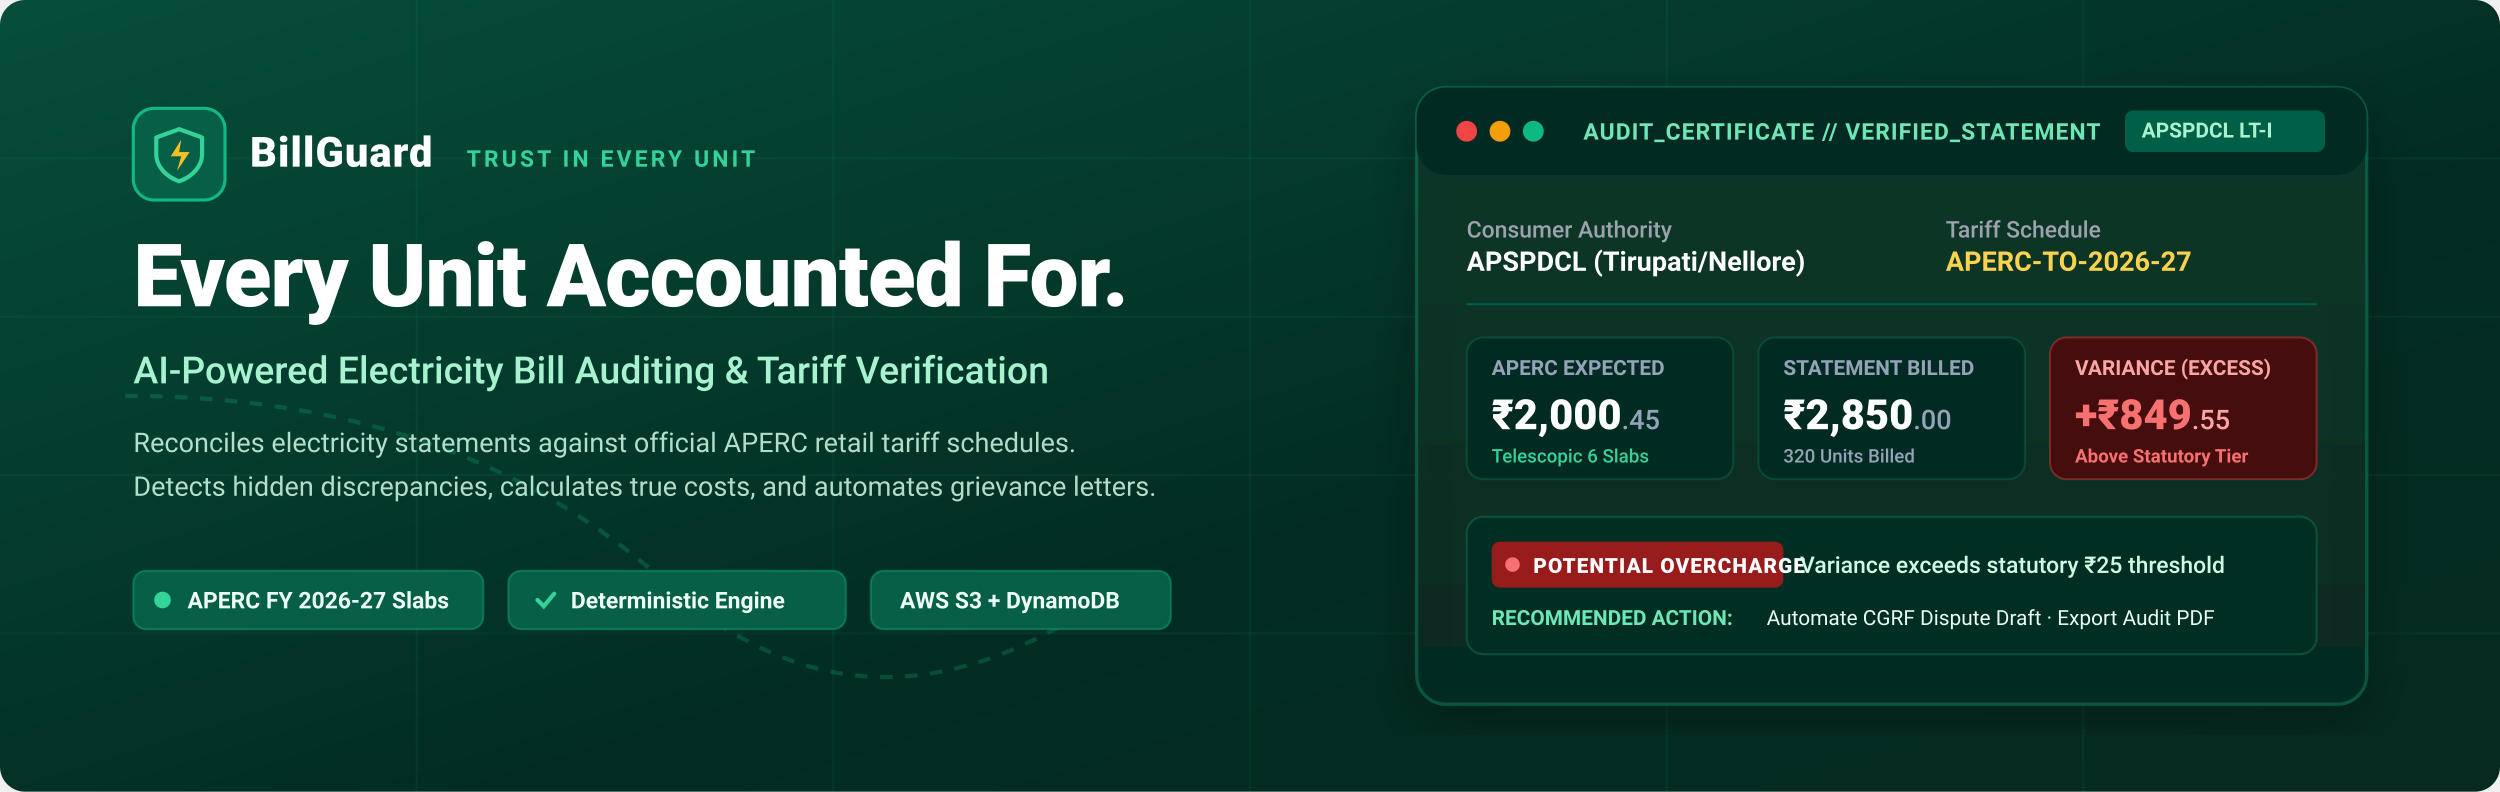
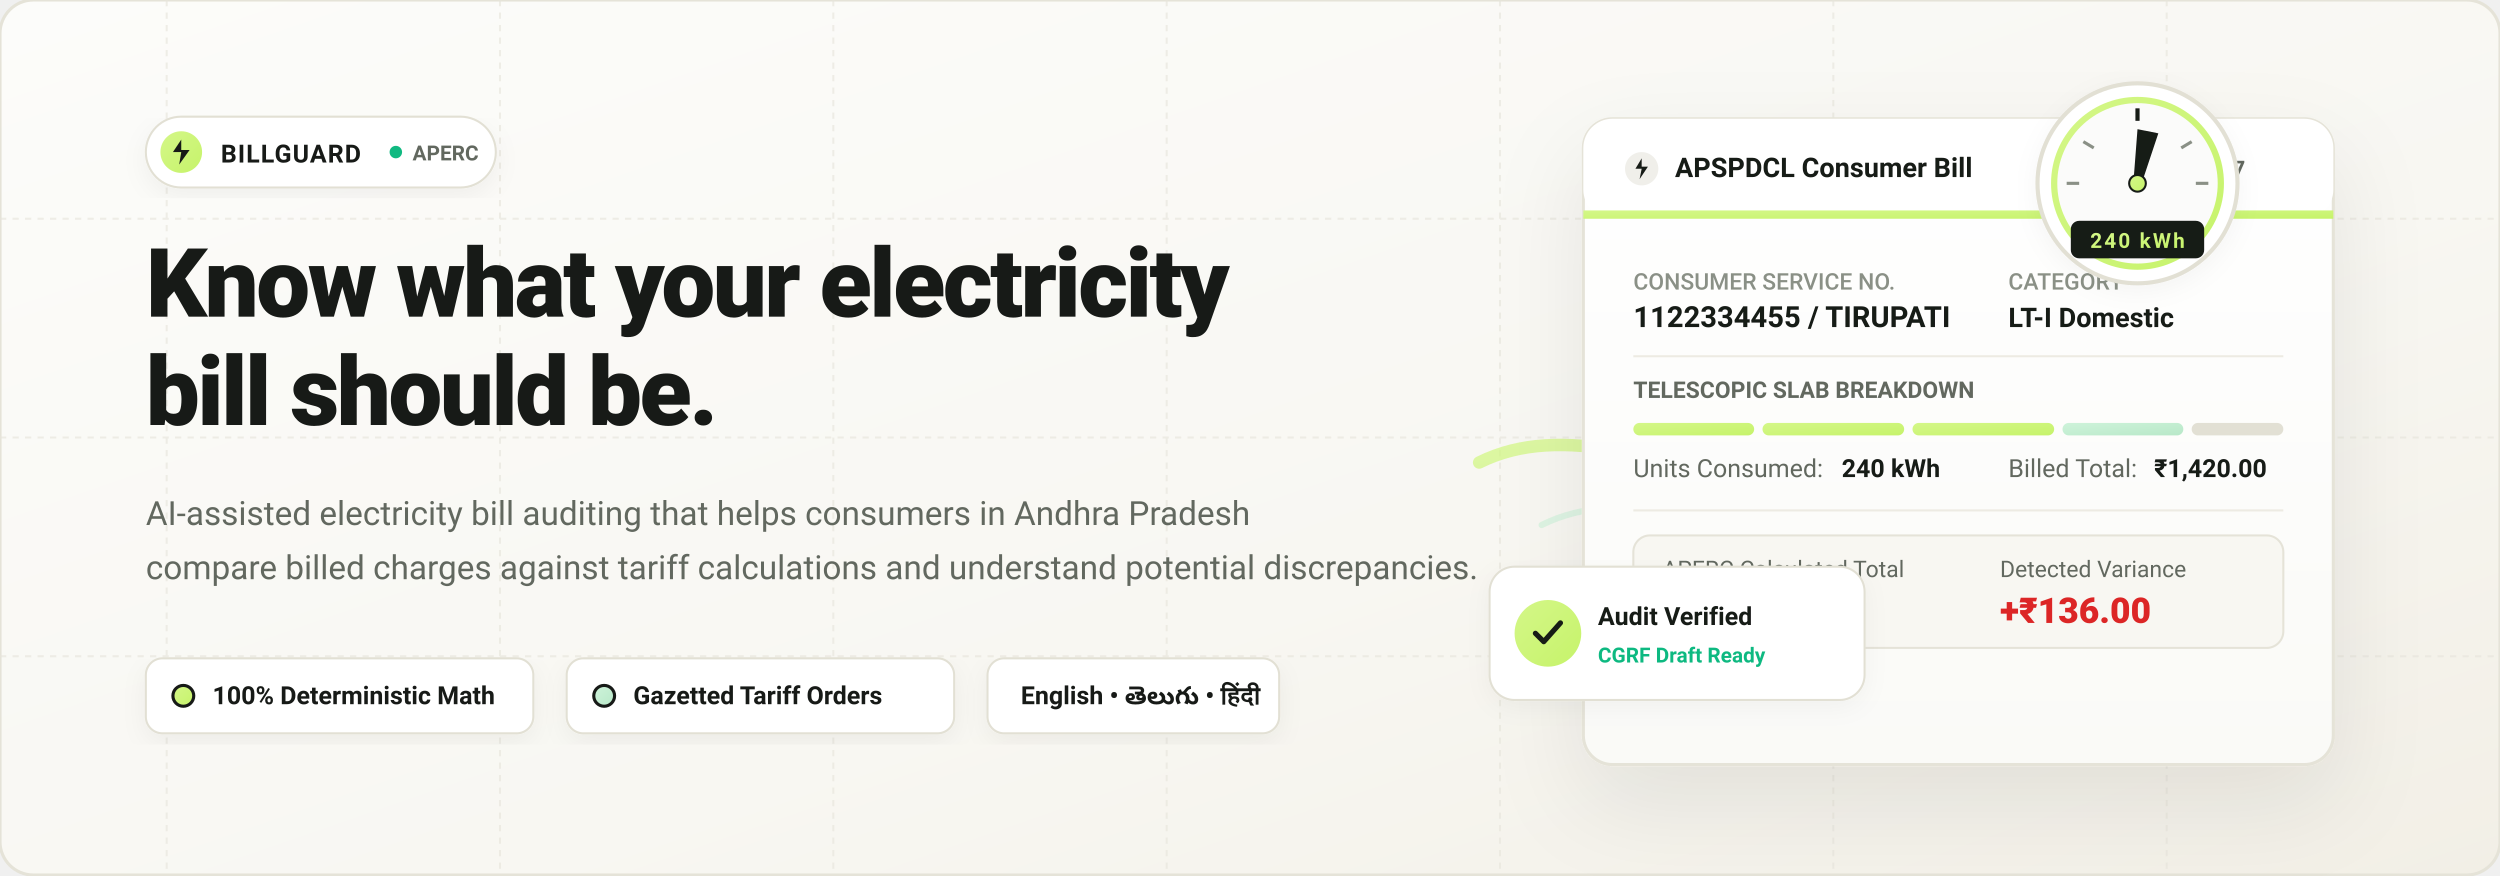
- <svg xmlns="http://www.w3.org/2000/svg" viewBox="0 0 1200 380" width="100%" height="auto" style="border-radius: 12px; font-family: -apple-system, BlinkMacSystemFont, 'Segoe UI', Roboto, Helvetica, Arial, sans-serif;">
+ <svg xmlns="http://www.w3.org/2000/svg" viewBox="0 0 1200 420" width="100%" height="auto" style="border-radius: 16px; font-family: -apple-system, BlinkMacSystemFont, 'Segoe UI', Roboto, Helvetica, Arial, sans-serif;">
  <defs>
-     <linearGradient id="bgGradient" x1="0%" y1="0%" x2="100%" y2="100%">
-       <stop offset="0%" stop-color="#064E3B" />
-       <stop offset="60%" stop-color="#022C22" />
-       <stop offset="100%" stop-color="#062A20" />
+     <linearGradient id="heroBgGrad" x1="0%" y1="0%" x2="100%" y2="100%">
+       <stop offset="0%" stop-color="#FCFCFA" />
+       <stop offset="60%" stop-color="#F8F7F2" />
+       <stop offset="100%" stop-color="#F2EFE6" />
+     </linearGradient>
+     <linearGradient id="limeGrad" x1="0%" y1="0%" x2="100%" y2="100%">
+       <stop offset="0%" stop-color="#D4F788" />
+       <stop offset="100%" stop-color="#C6F36A" />
+     </linearGradient>
+     <linearGradient id="mintGrad" x1="0%" y1="0%" x2="100%" y2="100%">
+       <stop offset="0%" stop-color="#CEF3DA" />
+       <stop offset="100%" stop-color="#B8E8C8" />
    </linearGradient>
    <linearGradient id="cardGrad" x1="0%" y1="0%" x2="0%" y2="100%">
-       <stop offset="0%" stop-color="#0F382A" stop-opacity="0.95" />
-       <stop offset="100%" stop-color="#062A20" stop-opacity="0.95" />
+       <stop offset="0%" stop-color="#FFFFFF" />
+       <stop offset="100%" stop-color="#FAFAF7" />
    </linearGradient>
-     <linearGradient id="accentGrad" x1="0%" y1="0%" x2="100%" y2="0%">
-       <stop offset="0%" stop-color="#10B981" />
-       <stop offset="100%" stop-color="#34D399" />
-     </linearGradient>
-     <linearGradient id="goldGrad" x1="0%" y1="0%" x2="100%" y2="0%">
-       <stop offset="0%" stop-color="#F59E0B" />
-       <stop offset="100%" stop-color="#FBBF24" />
-     </linearGradient>
-     <filter id="shadow" x="-5%" y="-5%" width="110%" height="110%">
-       <feDropShadow dx="0" dy="8" stdDeviation="12" flood-color="#000000" flood-opacity="0.3" />
+     <filter id="softShadow" x="-10%" y="-10%" width="125%" height="130%">
+       <feDropShadow dx="0" dy="12" stdDeviation="16" flood-color="#171A17" flood-opacity="0.06" />
+       <feDropShadow dx="0" dy="3" stdDeviation="6" flood-color="#171A17" flood-opacity="0.04" />
+     </filter>
+     <filter id="floatShadow" x="-15%" y="-15%" width="135%" height="140%">
+       <feDropShadow dx="0" dy="18" stdDeviation="22" flood-color="#171A17" flood-opacity="0.08" />
+     </filter>
+     <filter id="badgeShadow" x="-10%" y="-10%" width="125%" height="125%">
+       <feDropShadow dx="0" dy="4" stdDeviation="6" flood-color="#171A17" flood-opacity="0.05" />
    </filter>
  </defs>
-   <rect width="1200" height="380" rx="12" fill="url(#bgGradient)" />
-   <g stroke="#10B981" stroke-opacity="0.08" stroke-width="1">
-     <line x1="0" y1="76" x2="1200" y2="76" />
-     <line x1="0" y1="152" x2="1200" y2="152" />
-     <line x1="0" y1="228" x2="1200" y2="228" />
-     <line x1="0" y1="304" x2="1200" y2="304" />
-     <line x1="200" y1="0" x2="200" y2="380" />
-     <line x1="400" y1="0" x2="400" y2="380" />
-     <line x1="600" y1="0" x2="600" y2="380" />
-     <line x1="800" y1="0" x2="800" y2="380" />
-     <line x1="1000" y1="0" x2="1000" y2="380" />
+   <rect width="1200" height="420" rx="16" fill="url(#heroBgGrad)" stroke="#E5E3D8" stroke-width="1.5" />
+   <g stroke="#E7E5DC" stroke-width="1" stroke-dasharray="3,3" opacity="0.65">
+     <line x1="80" y1="0" x2="80" y2="420" />
+     <line x1="240" y1="0" x2="240" y2="420" />
+     <line x1="400" y1="0" x2="400" y2="420" />
+     <line x1="560" y1="0" x2="560" y2="420" />
+     <line x1="720" y1="0" x2="720" y2="420" />
+     <line x1="880" y1="0" x2="880" y2="420" />
+     <line x1="1040" y1="0" x2="1040" y2="420" />
+     <line x1="0" y1="105" x2="1200" y2="105" />
+     <line x1="0" y1="210" x2="1200" y2="210" />
+     <line x1="0" y1="315" x2="1200" y2="315" />
  </g>
-   <path d="M 60 190 Q 220 190 320 280 T 540 280" fill="none" stroke="#10B981" stroke-opacity="0.25" stroke-width="2" stroke-dasharray="6,6" />
-   <circle cx="540" cy="280" r="4" fill="#34D399" opacity="0.6" />
-   <g transform="translate(64, 52)">
+   <g transform="translate(70, 56)">
    <g transform="translate(0, 0)">
-       <rect width="44" height="44" rx="10" fill="#065F46" stroke="#10B981" stroke-width="1.5" />
-       <path d="M 22 10 L 33 14 V 22 C 33 28 28 33 22 35 C 16 33 11 28 11 22 V 14 Z" fill="none" stroke="#34D399" stroke-width="2" stroke-linejoin="round" />
-       <path d="M 23 15 L 18 23 H 23 L 21 30 L 27 21 H 22 Z" fill="#FBBF24" />
+       <rect width="168" height="34" rx="17" fill="#FFFFFF" stroke="#E2E0D4" stroke-width="1" filter="url(#badgeShadow)" />
+       <circle cx="17" cy="17" r="10" fill="url(#limeGrad)" />
+       <path d="M 17 11 L 13 17 H 17 L 16 23 L 21 16 H 17 Z" fill="#171A17" />
+       <text x="36" y="22" font-size="12" font-weight="700" fill="#171A17" letter-spacing="0.5">BILLGUARD</text>
+       <circle cx="120" cy="17" r="3" fill="#10B981" />
+       <text x="128" y="21" font-size="10" font-weight="600" fill="#62685F">APERC</text>
    </g>
-     <text x="56" y="28" font-size="20" font-weight="800" fill="#FFFFFF" letter-spacing="0.5">BillGuard</text>
-     <text x="160" y="28" font-size="11" font-weight="700" fill="#34D399" letter-spacing="1.5">TRUST IN EVERY UNIT</text>
-     <text x="0" y="95" font-size="42" font-weight="800" fill="#FFFFFF" letter-spacing="-0.5">
-       Every Unit Accounted For.
+     <text x="0" y="96" font-size="46" font-weight="800" fill="#171A17" letter-spacing="-1.2">
+       Know what your electricity
    </text>
-     <text x="0" y="132" font-size="18" font-weight="500" fill="#A7F3D0">
-       AI-Powered Electricity Bill Auditing &amp; Tariff Verification
+     <text x="0" y="148" font-size="46" font-weight="800" fill="#171A17" letter-spacing="-1.2">
+       bill should be.
    </text>
-     <text x="0" y="165" font-size="13" font-weight="400" fill="#D1FAE5" opacity="0.85">
-       Reconciles electricity statements against official APERC retail tariff schedules.
+     <text x="0" y="196" font-size="16" font-weight="400" fill="#62685F" line-height="24">
+       AI-assisted electricity bill auditing that helps consumers in Andhra Pradesh
    </text>
-     <text x="0" y="186" font-size="13" font-weight="400" fill="#D1FAE5" opacity="0.85">
-       Detects hidden discrepancies, calculates true costs, and automates grievance letters.
+     <text x="0" y="222" font-size="16" font-weight="400" fill="#62685F">
+       compare billed charges against tariff calculations and understand potential discrepancies.
    </text>
-     <g transform="translate(0, 222)">
-       <rect x="0" y="0" width="168" height="28" rx="6" fill="#065F46" stroke="#10B981" stroke-opacity="0.4" />
-       <circle cx="14" cy="14" r="4" fill="#34D399" />
-       <text x="26" y="18" font-size="11" font-weight="600" fill="#ECFDF5">APERC FY 2026-27 Slabs</text>
-       <rect x="180" y="0" width="162" height="28" rx="6" fill="#065F46" stroke="#10B981" stroke-opacity="0.4" />
-       <path d="M 194 14 L 197 17 L 202 11" fill="none" stroke="#34D399" stroke-width="2" stroke-linecap="round" />
-       <text x="210" y="18" font-size="11" font-weight="600" fill="#ECFDF5">Deterministic Engine</text>
-       <rect x="354" y="0" width="144" height="28" rx="6" fill="#065F46" stroke="#10B981" stroke-opacity="0.4" />
-       <text x="368" y="18" font-size="11" font-weight="600" fill="#ECFDF5">AWS S3 + DynamoDB</text>
+     <g transform="translate(0, 260)">
+       <rect width="186" height="36" rx="8" fill="#FFFFFF" stroke="#E2E0D4" stroke-width="1" filter="url(#badgeShadow)" />
+       <circle cx="18" cy="18" r="5" fill="url(#limeGrad)" stroke="#171A17" stroke-width="1.5" />
+       <text x="32" y="22" font-size="12" font-weight="600" fill="#171A17">100% Deterministic Math</text>
+       <g transform="translate(202, 0)">
+         <rect width="186" height="36" rx="8" fill="#FFFFFF" stroke="#E2E0D4" stroke-width="1" filter="url(#badgeShadow)" />
+         <circle cx="18" cy="18" r="5" fill="url(#mintGrad)" stroke="#171A17" stroke-width="1.5" />
+         <text x="32" y="22" font-size="12" font-weight="600" fill="#171A17">Gazetted Tariff Orders</text>
+       </g>
+       <g transform="translate(404, 0)">
+         <rect width="140" height="36" rx="8" fill="#FFFFFF" stroke="#E2E0D4" stroke-width="1" filter="url(#badgeShadow)" />
+         <text x="16" y="22" font-size="12" font-weight="600" fill="#171A17">English • తెలుగు • हिंदी</text>
+       </g>
    </g>
  </g>
-   <g transform="translate(680, 42)" filter="url(#shadow)">
-     <rect width="456" height="296" rx="14" fill="url(#cardGrad)" stroke="#10B981" stroke-opacity="0.3" stroke-width="1.5" />
-     <rect width="456" height="42" rx="14" fill="#062A20" />
-     <circle cx="24" cy="21" r="5" fill="#EF4444" />
-     <circle cx="40" cy="21" r="5" fill="#F59E0B" />
-     <circle cx="56" cy="21" r="5" fill="#10B981" />
-     <text x="80" y="25" font-size="11" font-weight="600" fill="#6EE7B7" letter-spacing="0.5">AUDIT_CERTIFICATE // VERIFIED_STATEMENT</text>
-     <rect x="340" y="11" width="96" height="20" rx="4" fill="#065F46" />
-     <text x="348" y="24" font-size="10" font-weight="700" fill="#A7F3D0">APSPDCL LT-I</text>
-     <g transform="translate(24, 60)">
-       <text x="0" y="12" font-size="11" font-weight="500" fill="#9CA3AF">Consumer Authority</text>
-       <text x="0" y="28" font-size="13" font-weight="700" fill="#FFFFFF">APSPDCL (Tirupati/Nellore)</text>
-       <text x="230" y="12" font-size="11" font-weight="500" fill="#9CA3AF">Tariff Schedule</text>
-       <text x="230" y="28" font-size="13" font-weight="700" fill="#FCD34D">APERC-TO-2026-27</text>
+   <g transform="translate(730, 42)">
+     <path d="M -20 180 C 60 140, 180 260, 320 180" fill="none" stroke="url(#limeGrad)" stroke-width="6" stroke-linecap="round" opacity="0.75" />
+     <path d="M 10 210 C 90 170, 210 290, 340 210" fill="none" stroke="url(#mintGrad)" stroke-width="3" stroke-linecap="round" opacity="0.6" />
+     <g transform="translate(30, 15)" filter="url(#floatShadow)">
+       <rect width="360" height="310" rx="14" fill="url(#cardGrad)" stroke="#E5E3D8" stroke-width="1.5" />
+       <rect x="0" y="0" width="360" height="48" rx="14" fill="#FFFFFF" />
+       <rect x="0" y="44" width="360" height="4" fill="url(#limeGrad)" />
+       <circle cx="28" cy="24" r="8" fill="#F0EFEA" />
+       <path d="M 28 19 L 25 24 H 28 L 27 29 L 31 23 H 28 Z" fill="#171A17" />
+       <text x="44" y="28" font-size="13" font-weight="700" fill="#171A17">APSPDCL Consumer Bill</text>
+       <text x="260" y="28" font-size="11" font-weight="600" fill="#62685F">FY 2026-27</text>
+       <g transform="translate(24, 68)">
+         <text x="0" y="14" font-size="11" font-weight="500" fill="#8A9086">CONSUMER SERVICE NO.</text>
+         <text x="0" y="32" font-size="14" font-weight="700" fill="#171A17">1122334455 / TIRUPATI</text>
+         <text x="180" y="14" font-size="11" font-weight="500" fill="#8A9086">CATEGORY</text>
+         <text x="180" y="32" font-size="13" font-weight="600" fill="#171A17">LT-I Domestic</text>
+         <line x1="0" y1="46" x2="312" y2="46" stroke="#EDEBE3" stroke-width="1" />
+         <text x="0" y="66" font-size="11" font-weight="600" fill="#62685F">TELESCOPIC SLAB BREAKDOWN</text>
+         <rect x="0" y="78" width="58" height="6" rx="3" fill="url(#limeGrad)" />
+         <rect x="62" y="78" width="68" height="6" rx="3" fill="url(#limeGrad)" />
+         <rect x="134" y="78" width="68" height="6" rx="3" fill="url(#limeGrad)" />
+         <rect x="206" y="78" width="58" height="6" rx="3" fill="url(#mintGrad)" />
+         <rect x="268" y="78" width="44" height="6" rx="3" fill="#E2E0D4" />
+         <text x="0" y="104" font-size="12" fill="#62685F">Units Consumed:</text>
+         <text x="100" y="104" font-size="12" font-weight="700" fill="#171A17">240 kWh</text>
+         <text x="180" y="104" font-size="12" fill="#62685F">Billed Total:</text>
+         <text x="250" y="104" font-size="12" font-weight="700" fill="#171A17">₹1,420.00</text>
+         <line x1="0" y1="120" x2="312" y2="120" stroke="#EDEBE3" stroke-width="1" />
+         <rect x="0" y="132" width="312" height="54" rx="8" fill="#F8F7F2" stroke="#E5E3D8" stroke-width="1" />
+         <text x="14" y="152" font-size="11" fill="#62685F">APERC Calculated Total</text>
+         <text x="14" y="174" font-size="17" font-weight="800" fill="#10B981">₹1,284.00</text>
+         <text x="176" y="152" font-size="11" fill="#62685F">Detected Variance</text>
+         <text x="176" y="174" font-size="17" font-weight="800" fill="#DC2626">+₹136.00</text>
+       </g>
    </g>
-     <line x1="24" y1="104" x2="432" y2="104" stroke="#065F46" stroke-width="1" />
-     <g transform="translate(24, 120)">
-       <rect x="0" y="0" width="128" height="68" rx="8" fill="#022C22" stroke="#10B981" stroke-opacity="0.2" />
-       <text x="12" y="18" font-size="10" font-weight="600" fill="#94A3B8">APERC EXPECTED</text>
-       <text x="12" y="44" font-size="20" font-weight="800" fill="#FFFFFF">₹2,000<tspan font-size="13" font-weight="500" fill="#94A3B8">.45</tspan>
-       </text>
-       <text x="12" y="60" font-size="9" font-weight="500" fill="#34D399">Telescopic 6 Slabs</text>
-       <rect x="140" y="0" width="128" height="68" rx="8" fill="#022C22" stroke="#10B981" stroke-opacity="0.2" />
-       <text x="152" y="18" font-size="10" font-weight="600" fill="#94A3B8">STATEMENT BILLED</text>
-       <text x="152" y="44" font-size="20" font-weight="800" fill="#FFFFFF">₹2,850<tspan font-size="13" font-weight="500" fill="#94A3B8">.00</tspan>
-       </text>
-       <text x="152" y="60" font-size="9" font-weight="500" fill="#94A3B8">320 Units Billed</text>
-       <rect x="280" y="0" width="128" height="68" rx="8" fill="#450A0A" stroke="#EF4444" stroke-opacity="0.4" />
-       <text x="292" y="18" font-size="10" font-weight="700" fill="#FCA5A5">VARIANCE (EXCESS)</text>
-       <text x="292" y="44" font-size="20" font-weight="800" fill="#F87171">+₹849<tspan font-size="13" font-weight="500" fill="#FCA5A5">.55</tspan>
-       </text>
-       <text x="292" y="60" font-size="9" font-weight="700" fill="#F87171">Above Statutory Tier</text>
+     <g transform="translate(240, -10)" filter="url(#softShadow)">
+       <circle cx="56" cy="56" r="48" fill="#FFFFFF" stroke="#E2E0D4" stroke-width="2" />
+       <circle cx="56" cy="56" r="40" fill="#FBFBFA" stroke="url(#limeGrad)" stroke-width="3" />
+       <line x1="56" y1="20" x2="56" y2="26" stroke="#171A17" stroke-width="2" />
+       <line x1="30" y1="36" x2="35" y2="39" stroke="#8A9086" stroke-width="1.5" />
+       <line x1="82" y1="36" x2="77" y2="39" stroke="#8A9086" stroke-width="1.5" />
+       <line x1="22" y1="56" x2="28" y2="56" stroke="#8A9086" stroke-width="1.5" />
+       <line x1="90" y1="56" x2="84" y2="56" stroke="#8A9086" stroke-width="1.5" />
+       <polygon points="54,56 58,56 66,32 56,30" fill="#171A17" />
+       <circle cx="56" cy="56" r="4" fill="url(#limeGrad)" stroke="#171A17" stroke-width="1" />
+       <rect x="24" y="74" width="64" height="18" rx="4" fill="#171A17" />
+       <text x="56" y="87" font-size="10" font-weight="700" fill="url(#limeGrad)" text-anchor="middle" letter-spacing="1">240 kWh</text>
    </g>
-     <g transform="translate(24, 206)">
-       <rect x="0" y="0" width="408" height="66" rx="8" fill="#042F24" stroke="#10B981" stroke-opacity="0.25" />
-       <rect x="12" y="12" width="140" height="22" rx="4" fill="#991B1B" />
-       <circle cx="22" cy="23" r="3.5" fill="#F87171" />
-       <text x="32" y="27" font-size="10" font-weight="800" fill="#FFFFFF" letter-spacing="0.5">POTENTIAL OVERCHARGE</text>
-       <text x="160" y="27" font-size="11" font-weight="500" fill="#D1FAE5">Variance exceeds statutory ₹25 threshold</text>
-       <text x="12" y="52" font-size="10" font-weight="600" fill="#6EE7B7">RECOMMENDED ACTION:</text>
-       <text x="144" y="52" font-size="10" font-weight="400" fill="#ECFDF5">Automate CGRF Dispute Draft · Export Audit PDF</text>
+     <g transform="translate(-15, 230)" filter="url(#softShadow)">
+       <rect width="180" height="64" rx="12" fill="#FFFFFF" stroke="#E2E0D4" stroke-width="1" />
+       <circle cx="28" cy="32" r="16" fill="url(#limeGrad)" />
+       <path d="M 22 32 L 26 36 L 34 27" fill="none" stroke="#171A17" stroke-width="2.5" stroke-linecap="round" stroke-linejoin="round" />
+       <text x="52" y="28" font-size="12" font-weight="700" fill="#171A17">Audit Verified</text>
+       <text x="52" y="46" font-size="10" font-weight="600" fill="#10B981">CGRF Draft Ready</text>
    </g>
  </g>
</svg>
